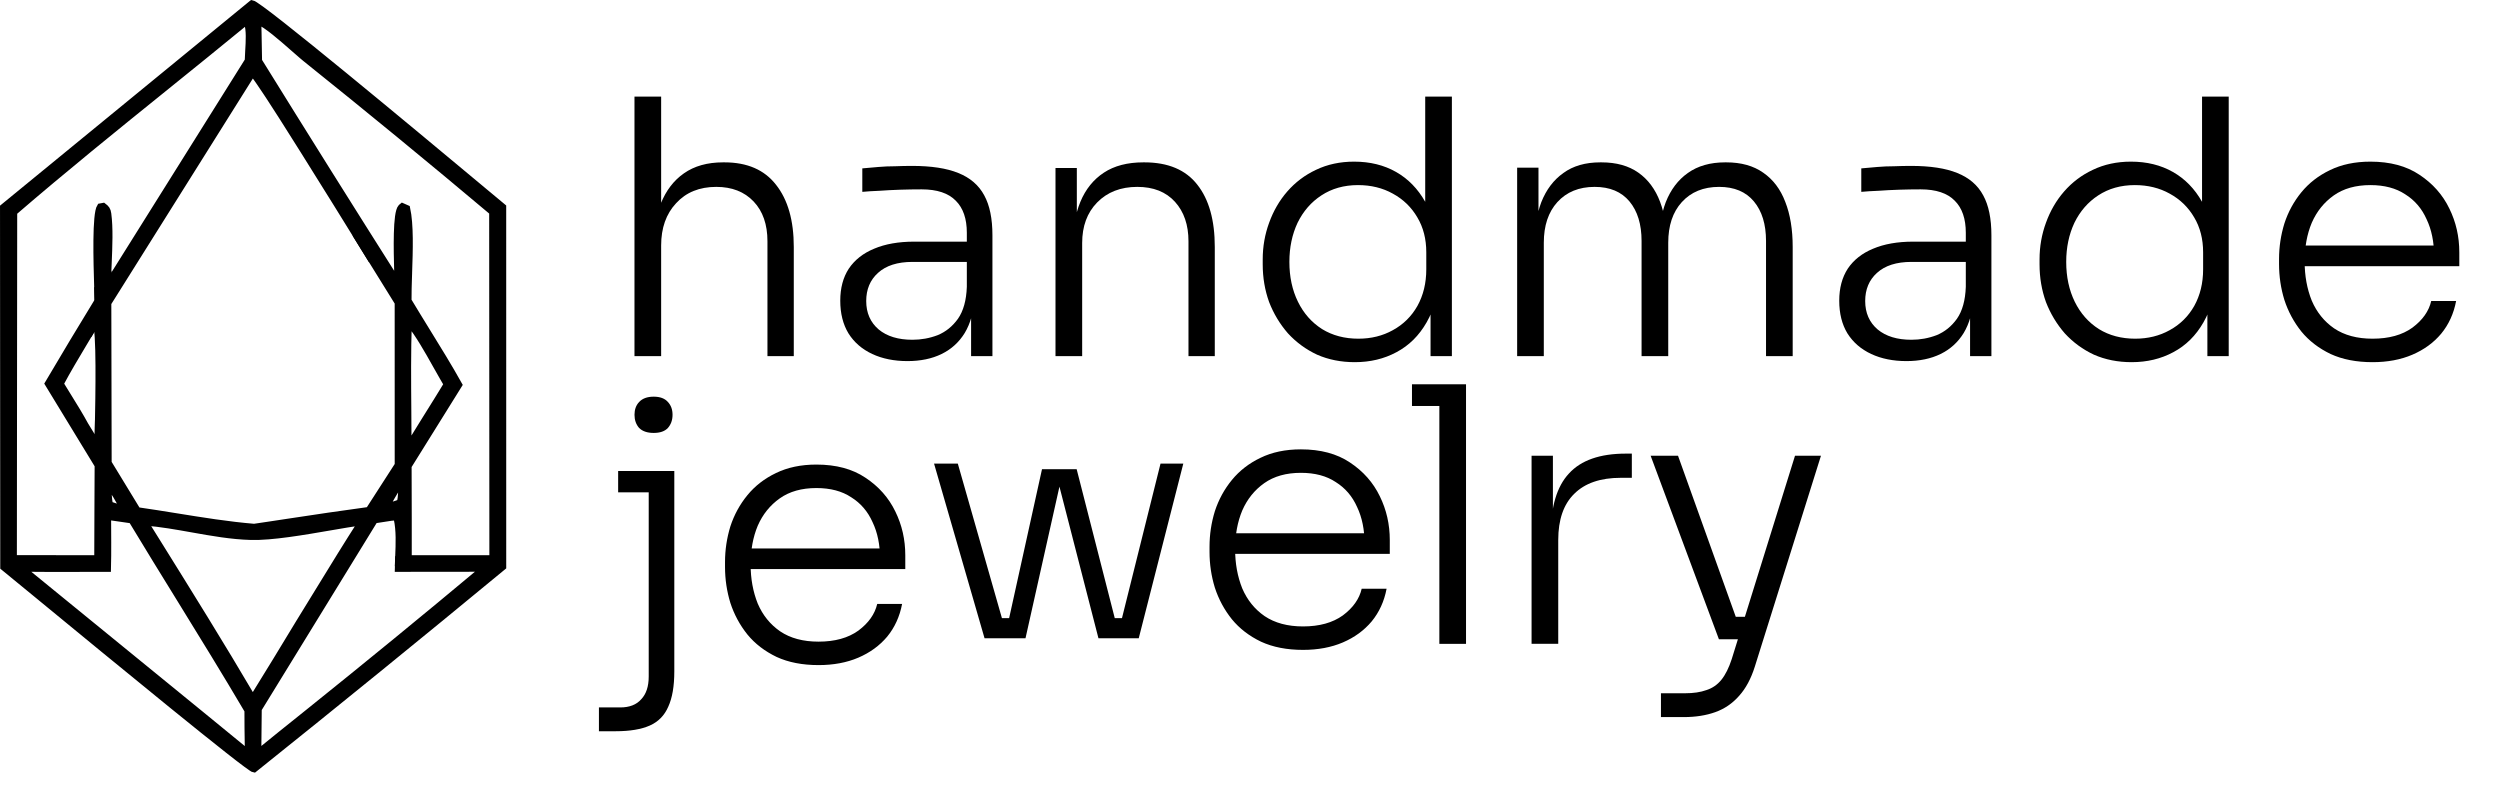
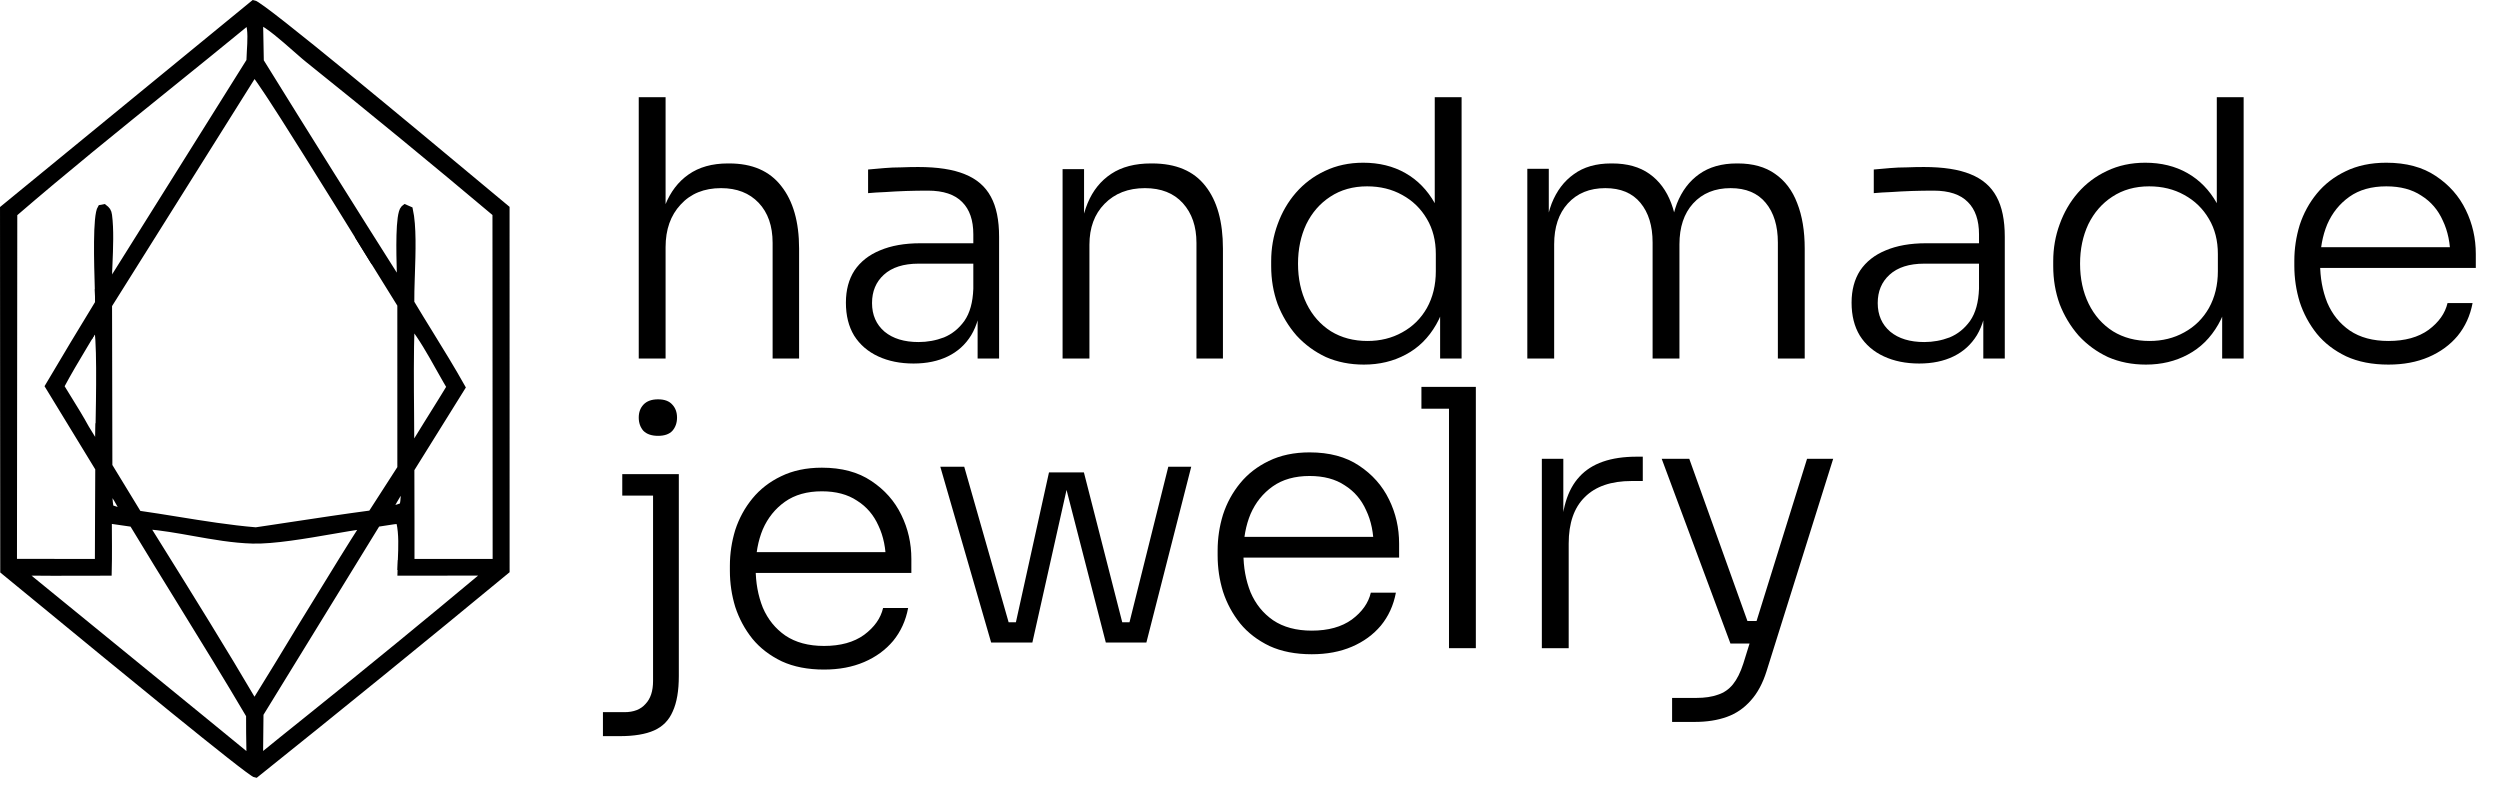
- <svg xmlns="http://www.w3.org/2000/svg" width="105" height="33" viewBox="0 0 105 33" fill="none">
-   <path fill-rule="evenodd" clip-rule="evenodd" d="M20.128 7.861L20.146 7.876L20.329 8.029L20.476 8.151L21.127 8.693L21.128 23.809C17.663 26.67 14.177 29.505 10.669 32.313C10.447 32.291 4.67 27.54 1.735 25.126L1.653 25.058C0.901 24.44 0.348 23.985 0.144 23.82L0.134 8.701L10.582 0.14C10.922 0.188 17.445 5.624 20.128 7.861ZM15.617 10.95L15.605 10.931L15.603 10.928L15.586 10.901C13.87 8.123 10.862 3.257 10.604 3.072L4.542 12.731L4.556 19.437L5.775 21.437C6.308 21.513 6.847 21.6 7.387 21.687C8.482 21.864 9.585 22.043 10.673 22.133L11.331 22.035L12.124 21.915C13.244 21.746 14.365 21.576 15.488 21.426L16.711 19.527L16.71 12.712C16.564 12.484 16.157 11.824 15.617 10.95ZM17.163 13.524C17.59 14.057 17.956 14.711 18.311 15.344C18.414 15.527 18.515 15.708 18.617 15.883C18.667 15.971 18.718 16.057 18.768 16.141L18.565 16.474L18.354 16.817C18.169 17.116 17.984 17.413 17.797 17.71L17.151 18.757C17.151 18.254 17.147 17.749 17.142 17.245C17.132 16.003 17.122 14.76 17.163 13.524ZM12.326 2.028C11.825 1.588 11.21 1.048 10.841 0.891L10.852 1.387C10.861 1.776 10.87 2.166 10.873 2.556C12.799 5.664 14.741 8.762 16.698 11.849C16.698 11.754 16.694 11.606 16.689 11.424V11.414V11.405V11.4V11.393C16.666 10.523 16.623 8.941 16.845 8.708C16.851 8.702 16.857 8.696 16.864 8.69L16.881 8.677L16.898 8.663L17.093 8.749C17.244 9.436 17.208 10.509 17.175 11.464L17.175 11.478L17.173 11.537C17.16 11.935 17.148 12.31 17.151 12.625C17.409 13.056 17.673 13.484 17.937 13.913C18.396 14.657 18.856 15.401 19.281 16.162L17.154 19.577L17.16 21.765V23.451L20.687 23.453L20.679 8.907C18.094 6.732 15.483 4.588 12.847 2.476L12.766 2.409L12.691 2.346C12.582 2.253 12.458 2.144 12.326 2.028ZM10.333 0.918L10.383 0.961C10.485 1.264 10.457 1.731 10.432 2.136C10.423 2.284 10.415 2.424 10.413 2.545L4.529 11.935C4.531 11.79 4.535 11.636 4.541 11.478L4.546 11.332L4.558 11.048C4.588 10.338 4.62 9.576 4.541 8.979C4.519 8.812 4.469 8.751 4.34 8.654L4.204 8.679C3.998 8.999 4.057 10.979 4.089 12.058L4.098 12.392C4.101 12.49 4.103 12.571 4.104 12.632C3.397 13.786 2.701 14.946 2.014 16.111L4.108 19.546L4.099 21.509L4.092 23.453L0.575 23.448L0.589 8.915C2.684 7.108 4.844 5.364 7.003 3.622C8.116 2.723 9.23 1.825 10.333 0.918ZM8.075 22.229C7.414 22.111 6.753 21.993 6.095 21.94L6.604 22.756C7.96 24.933 9.319 27.115 10.616 29.324C11.273 28.264 11.924 27.199 12.568 26.131C12.859 25.662 13.148 25.19 13.436 24.719C14.008 23.785 14.581 22.851 15.172 21.931C14.804 21.983 14.365 22.059 13.899 22.139C12.742 22.339 11.41 22.569 10.54 22.545C9.723 22.523 8.899 22.376 8.075 22.229ZM4.533 21.704L5.529 21.848C6.196 22.955 6.876 24.056 7.555 25.157L7.558 25.162L7.576 25.191C8.528 26.735 9.48 28.279 10.4 29.841C10.4 30.085 10.4 30.328 10.403 30.572C10.405 30.921 10.411 31.27 10.418 31.619L8.433 29.994L0.938 23.88C1.779 23.892 2.62 23.889 3.462 23.886C3.817 23.885 4.173 23.884 4.528 23.884C4.547 23.158 4.534 22.43 4.533 21.704ZM16.463 21.737L16.426 21.74L15.736 21.846L10.86 29.783L10.841 31.613C11.155 31.357 11.47 31.102 11.785 30.847C12.18 30.529 12.576 30.211 12.972 29.895C15.44 27.914 17.888 25.91 20.315 23.88L16.715 23.884C16.717 23.724 16.724 23.556 16.731 23.385L16.732 23.37C16.754 22.839 16.777 22.278 16.671 21.794C16.576 21.723 16.564 21.724 16.491 21.733L16.463 21.737ZM4.107 18.54L4.105 18.703L3.584 17.852C3.363 17.445 3.115 17.046 2.869 16.649C2.759 16.472 2.65 16.295 2.542 16.118C2.847 15.547 3.181 14.989 3.515 14.431L3.77 14.004C3.854 13.862 3.938 13.72 4.02 13.578C4.195 13.844 4.143 16.584 4.116 17.985C4.112 18.21 4.108 18.4 4.107 18.54ZM16.237 21.255L16.327 21.094C16.486 20.809 16.646 20.522 16.853 20.268C16.871 20.531 16.852 20.888 16.805 21.103C16.546 21.198 16.441 21.231 16.237 21.255ZM4.559 20.358C4.804 20.66 4.983 21.008 5.174 21.345C5.104 21.337 5.072 21.334 5.04 21.328C4.98 21.317 4.923 21.293 4.606 21.192C4.559 20.888 4.54 20.62 4.559 20.358Z" fill="black" />
-   <path d="M10.604 3.072C10.798 3.211 12.549 6 14.135 8.556C14.665 9.409 15.176 10.237 15.605 10.931L15.617 10.95C16.157 11.824 16.564 12.484 16.71 12.712L16.711 19.527L15.488 21.426C14.365 21.576 13.244 21.746 12.124 21.915L11.331 22.035L10.673 22.133C9.585 22.043 8.482 21.864 7.387 21.687C6.847 21.6 6.308 21.513 5.775 21.437L4.556 19.437L4.542 12.731L10.604 3.072C10.862 3.257 13.87 8.123 15.586 10.901L15.603 10.928L15.605 10.931M16.689 11.424C16.694 11.603 16.698 11.75 16.698 11.845C16.698 11.846 16.698 11.848 16.698 11.849C14.741 8.762 12.799 5.664 10.873 2.556C10.87 2.166 10.861 1.776 10.852 1.387L10.841 0.891C11.21 1.048 11.825 1.588 12.326 2.028C12.458 2.144 12.582 2.253 12.691 2.346L12.766 2.409L12.847 2.476C15.483 4.588 18.094 6.732 20.679 8.907L20.687 23.453L17.16 23.451V21.765L17.154 19.577L19.281 16.162C18.856 15.401 18.396 14.657 17.937 13.913C17.673 13.484 17.409 13.056 17.151 12.625C17.148 12.34 17.158 12.006 17.169 11.651C17.172 11.589 17.173 11.527 17.175 11.464C17.208 10.509 17.244 9.436 17.093 8.749L16.898 8.663L16.881 8.677L16.864 8.69C16.857 8.696 16.851 8.702 16.845 8.708C16.623 8.941 16.666 10.523 16.689 11.393V11.4V11.405V11.414V11.424C16.694 11.606 16.698 11.754 16.698 11.849M17.175 11.464L17.175 11.478L17.173 11.537C17.16 11.935 17.148 12.31 17.151 12.625M4.606 21.192C4.61 21.194 4.614 21.195 4.618 21.196C4.925 21.294 4.981 21.317 5.04 21.328C5.072 21.334 5.104 21.337 5.174 21.345C4.983 21.008 4.804 20.66 4.559 20.358C4.54 20.62 4.559 20.888 4.606 21.192ZM5.04 21.328C4.98 21.317 4.923 21.293 4.606 21.192M20.128 7.861L20.146 7.876L20.329 8.029L20.476 8.151L21.127 8.693L21.128 23.809C17.663 26.67 14.177 29.505 10.669 32.313C10.447 32.291 4.67 27.54 1.735 25.126L1.653 25.058C0.901 24.44 0.348 23.985 0.144 23.82L0.134 8.701L10.582 0.14C10.922 0.188 17.445 5.624 20.128 7.861ZM17.163 13.524C17.59 14.057 17.956 14.711 18.311 15.344C18.414 15.527 18.515 15.708 18.617 15.883C18.667 15.971 18.718 16.057 18.768 16.141L18.565 16.474L18.354 16.817C18.169 17.116 17.984 17.413 17.797 17.71L17.151 18.757C17.151 18.254 17.147 17.749 17.142 17.245C17.132 16.003 17.122 14.76 17.163 13.524ZM10.333 0.918L10.383 0.961C10.485 1.264 10.457 1.731 10.432 2.136C10.423 2.284 10.415 2.424 10.413 2.545L4.529 11.935C4.531 11.79 4.535 11.636 4.541 11.478L4.546 11.332L4.558 11.048C4.588 10.338 4.62 9.576 4.541 8.979C4.519 8.812 4.469 8.751 4.34 8.654L4.204 8.679C3.998 8.999 4.057 10.979 4.089 12.058L4.098 12.392C4.101 12.49 4.103 12.571 4.104 12.632C3.397 13.786 2.701 14.946 2.014 16.111L4.108 19.546L4.099 21.509L4.092 23.453L0.575 23.448L0.589 8.915C2.684 7.108 4.844 5.364 7.003 3.622C8.116 2.723 9.23 1.825 10.333 0.918ZM8.075 22.229C7.414 22.111 6.753 21.993 6.095 21.94L6.604 22.756C7.96 24.933 9.319 27.115 10.616 29.324C11.273 28.264 11.924 27.199 12.568 26.131C12.859 25.662 13.148 25.19 13.436 24.719C14.008 23.785 14.581 22.851 15.172 21.931C14.804 21.983 14.365 22.059 13.899 22.139C12.742 22.339 11.41 22.569 10.54 22.545C9.723 22.523 8.899 22.376 8.075 22.229ZM4.533 21.704L5.529 21.848C6.196 22.955 6.876 24.056 7.555 25.157L7.558 25.162L7.576 25.191C8.528 26.735 9.48 28.279 10.4 29.841C10.4 30.085 10.4 30.328 10.403 30.572C10.405 30.921 10.411 31.27 10.418 31.619L8.433 29.994L0.938 23.88C1.779 23.892 2.62 23.889 3.462 23.886C3.817 23.885 4.173 23.884 4.528 23.884C4.547 23.158 4.534 22.43 4.533 21.704ZM16.463 21.737L16.426 21.74L15.736 21.846L10.86 29.783L10.841 31.613C11.155 31.357 11.47 31.102 11.785 30.847C12.18 30.529 12.576 30.211 12.972 29.895C15.44 27.914 17.888 25.91 20.315 23.88L16.715 23.884C16.717 23.724 16.724 23.556 16.731 23.385L16.732 23.37C16.754 22.839 16.777 22.278 16.671 21.794C16.576 21.723 16.564 21.724 16.491 21.733L16.463 21.737ZM4.107 18.54L4.105 18.703L3.584 17.852C3.363 17.445 3.115 17.046 2.869 16.649C2.759 16.472 2.65 16.295 2.542 16.118C2.847 15.547 3.181 14.989 3.515 14.431L3.77 14.004C3.854 13.862 3.938 13.72 4.02 13.578C4.195 13.844 4.143 16.584 4.116 17.985C4.112 18.21 4.108 18.4 4.107 18.54ZM16.237 21.255L16.327 21.094C16.486 20.809 16.646 20.522 16.853 20.268C16.871 20.531 16.852 20.888 16.805 21.103C16.546 21.198 16.441 21.231 16.237 21.255Z" stroke="black" stroke-width="0.267" />
-   <path fill-rule="evenodd" clip-rule="evenodd" d="M15.616 10.95C15.402 10.604 15.167 10.224 14.92 9.824C15.163 10.216 15.393 10.59 15.604 10.931L15.616 10.95Z" fill="black" stroke="black" stroke-width="0.267" />
-   <path fill-rule="evenodd" clip-rule="evenodd" d="M16.698 11.849C16.698 11.751 16.694 11.595 16.689 11.405V11.414C16.694 11.601 16.698 11.753 16.698 11.849Z" fill="black" />
-   <path d="M16.689 11.414V11.405C16.694 11.595 16.698 11.751 16.698 11.849C16.698 11.753 16.694 11.601 16.689 11.414ZM16.689 11.414V11.424C16.694 11.603 16.698 11.75 16.698 11.845" stroke="black" stroke-width="0.267" />
-   <path fill-rule="evenodd" clip-rule="evenodd" d="M4.545 11.373C4.537 11.569 4.531 11.758 4.529 11.935C4.531 11.79 4.535 11.636 4.541 11.477C4.542 11.443 4.543 11.408 4.545 11.373ZM4.103 12.632C4.102 12.511 4.096 12.309 4.089 12.058L4.098 12.392C4.101 12.489 4.103 12.571 4.103 12.632Z" fill="black" stroke="black" stroke-width="0.267" />
-   <path fill-rule="evenodd" clip-rule="evenodd" d="M16.717 23.782C16.72 23.648 16.726 23.51 16.732 23.37L16.731 23.385C16.725 23.52 16.72 23.652 16.717 23.782Z" fill="black" />
-   <path d="M16.731 23.385L16.732 23.37C16.726 23.51 16.72 23.648 16.717 23.782C16.72 23.652 16.725 23.52 16.731 23.385ZM16.731 23.385C16.727 23.472 16.723 23.558 16.721 23.643C16.719 23.686 16.718 23.73 16.717 23.772" stroke="black" stroke-width="0.267" />
-   <path fill-rule="evenodd" clip-rule="evenodd" d="M4.02 13.578C3.921 13.749 3.82 13.92 3.718 14.091L3.77 14.004C3.854 13.862 3.938 13.72 4.02 13.578ZM4.105 18.703C4.105 18.532 4.113 18.146 4.122 17.659C4.12 17.774 4.118 17.883 4.116 17.985C4.11 18.316 4.105 18.572 4.105 18.703Z" fill="black" stroke="black" stroke-width="0.267" />
-   <path d="M69.76 30.118V29.117H70.776C71.124 29.117 71.423 29.073 71.672 28.983C71.921 28.903 72.13 28.759 72.299 28.55C72.468 28.341 72.612 28.052 72.732 27.684L75.39 19.142H76.48L73.703 27.997C73.543 28.505 73.324 28.913 73.046 29.222C72.767 29.541 72.433 29.77 72.045 29.909C71.657 30.048 71.214 30.118 70.716 30.118H69.76ZM72.329 26.848V25.907H73.747V26.848H72.329ZM72.194 26.848L69.327 19.142H70.477L73.24 26.848H72.194Z" fill="black" />
-   <path d="M64.326 27.041V19.142H65.222V22.442H65.133C65.133 21.287 65.386 20.436 65.894 19.889C66.402 19.331 67.198 19.052 68.284 19.052H68.537V20.068H68.074C67.218 20.068 66.566 20.292 66.118 20.74C65.67 21.178 65.446 21.825 65.446 22.681V27.041H64.326Z" fill="black" />
-   <path d="M60.453 27.042V16.14H61.573V27.042H60.453ZM59.303 17.051V16.14H61.573V17.051H59.303Z" fill="black" />
-   <path d="M54.727 27.295C54.05 27.295 53.463 27.181 52.965 26.952C52.467 26.713 52.059 26.399 51.741 26.011C51.422 25.613 51.183 25.17 51.024 24.682C50.874 24.194 50.8 23.692 50.8 23.174V22.965C50.8 22.457 50.874 21.959 51.024 21.471C51.183 20.984 51.422 20.546 51.741 20.157C52.059 19.769 52.457 19.46 52.935 19.231C53.423 18.992 53.991 18.873 54.638 18.873C55.464 18.873 56.151 19.057 56.699 19.425C57.256 19.794 57.674 20.267 57.953 20.844C58.232 21.412 58.371 22.024 58.371 22.681V23.263H51.307V22.397H57.594L57.311 22.83C57.311 22.243 57.206 21.73 56.997 21.292C56.798 20.844 56.499 20.496 56.101 20.247C55.713 19.988 55.225 19.859 54.638 19.859C54.02 19.859 53.508 20.003 53.099 20.292C52.691 20.58 52.383 20.964 52.174 21.442C51.975 21.919 51.875 22.462 51.875 23.069C51.875 23.667 51.975 24.214 52.174 24.712C52.383 25.2 52.696 25.588 53.114 25.877C53.543 26.165 54.08 26.31 54.727 26.31C55.414 26.31 55.972 26.155 56.4 25.847C56.828 25.528 57.092 25.155 57.191 24.727H58.237C58.137 25.255 57.928 25.712 57.609 26.101C57.291 26.479 56.888 26.773 56.4 26.982C55.912 27.191 55.355 27.295 54.727 27.295Z" fill="black" />
-   <path d="M34.379 27.934C33.702 27.934 33.114 27.82 32.617 27.591C32.119 27.352 31.71 27.038 31.392 26.65C31.073 26.252 30.834 25.809 30.675 25.321C30.526 24.833 30.451 24.331 30.451 23.813V23.604C30.451 23.096 30.526 22.598 30.675 22.11C30.834 21.623 31.073 21.185 31.392 20.796C31.71 20.408 32.109 20.099 32.587 19.87C33.075 19.631 33.642 19.512 34.289 19.512C35.115 19.512 35.802 19.696 36.35 20.065C36.907 20.433 37.325 20.906 37.604 21.483C37.883 22.051 38.022 22.663 38.022 23.32V23.902H30.959V23.036H37.246L36.962 23.469C36.962 22.882 36.858 22.369 36.648 21.931C36.449 21.483 36.151 21.135 35.752 20.886C35.364 20.627 34.876 20.498 34.289 20.498C33.672 20.498 33.159 20.642 32.751 20.931C32.343 21.219 32.034 21.603 31.825 22.081C31.626 22.558 31.526 23.101 31.526 23.708C31.526 24.306 31.626 24.853 31.825 25.351C32.034 25.839 32.348 26.227 32.766 26.516C33.194 26.805 33.731 26.949 34.379 26.949C35.066 26.949 35.623 26.794 36.051 26.486C36.479 26.167 36.743 25.794 36.843 25.366H37.888C37.788 25.893 37.579 26.352 37.261 26.74C36.942 27.118 36.539 27.412 36.051 27.621C35.563 27.83 35.006 27.934 34.379 27.934Z" fill="black" />
-   <path d="M25.155 30.712V29.712H26.051C26.439 29.712 26.733 29.597 26.932 29.368C27.141 29.149 27.246 28.831 27.246 28.412V19.781H28.321V28.203C28.321 28.82 28.236 29.313 28.067 29.682C27.908 30.05 27.649 30.314 27.291 30.473C26.932 30.632 26.454 30.712 25.857 30.712H25.155ZM25.962 20.677V19.781H28.321V20.677H25.962ZM27.455 18.183C27.186 18.183 26.982 18.113 26.843 17.974C26.713 17.825 26.649 17.64 26.649 17.421C26.649 17.202 26.713 17.023 26.843 16.884C26.982 16.735 27.186 16.66 27.455 16.66C27.724 16.66 27.923 16.735 28.052 16.884C28.182 17.023 28.247 17.202 28.247 17.421C28.247 17.64 28.182 17.825 28.052 17.974C27.923 18.113 27.724 18.183 27.455 18.183Z" fill="black" />
-   <path d="M99.647 15.211C98.97 15.211 98.383 15.097 97.885 14.868C97.387 14.629 96.979 14.315 96.66 13.927C96.342 13.528 96.103 13.085 95.944 12.598C95.794 12.11 95.72 11.607 95.72 11.089V10.88C95.72 10.373 95.794 9.875 95.944 9.387C96.103 8.899 96.342 8.461 96.66 8.073C96.979 7.685 97.377 7.376 97.855 7.147C98.343 6.908 98.91 6.789 99.558 6.789C100.384 6.789 101.071 6.973 101.618 7.341C102.176 7.71 102.594 8.182 102.873 8.76C103.152 9.327 103.291 9.94 103.291 10.597V11.179H96.228V10.313H102.514L102.231 10.746C102.231 10.159 102.126 9.646 101.917 9.208C101.718 8.76 101.419 8.411 101.021 8.162C100.633 7.904 100.145 7.774 99.558 7.774C98.94 7.774 98.428 7.919 98.019 8.207C97.611 8.496 97.303 8.879 97.094 9.357C96.894 9.835 96.795 10.378 96.795 10.985C96.795 11.582 96.894 12.13 97.094 12.628C97.303 13.115 97.616 13.504 98.034 13.792C98.463 14.081 99 14.225 99.647 14.225C100.334 14.225 100.892 14.071 101.32 13.762C101.748 13.444 102.012 13.071 102.111 12.643H103.157C103.057 13.17 102.848 13.628 102.529 14.016C102.211 14.395 101.808 14.688 101.32 14.897C100.832 15.107 100.274 15.211 99.647 15.211Z" fill="black" />
-   <path d="M89.529 15.211C88.951 15.211 88.424 15.107 87.946 14.897C87.478 14.678 87.07 14.38 86.721 14.001C86.383 13.613 86.119 13.175 85.93 12.687C85.751 12.19 85.661 11.662 85.661 11.104V10.895C85.661 10.358 85.751 9.845 85.93 9.357C86.109 8.859 86.363 8.421 86.692 8.043C87.03 7.655 87.433 7.351 87.901 7.132C88.379 6.903 88.912 6.789 89.499 6.789C90.166 6.789 90.753 6.933 91.261 7.222C91.769 7.51 92.177 7.929 92.486 8.476C92.794 9.014 92.959 9.676 92.978 10.462L92.486 9.536V4.056H93.606V14.957H92.71V11.448H93.068C93.048 12.274 92.874 12.971 92.545 13.539C92.227 14.096 91.804 14.514 91.276 14.793C90.758 15.072 90.176 15.211 89.529 15.211ZM89.678 14.225C90.216 14.225 90.699 14.106 91.127 13.867C91.565 13.628 91.908 13.29 92.157 12.852C92.406 12.404 92.531 11.891 92.531 11.313V10.597C92.531 10.039 92.406 9.551 92.157 9.133C91.908 8.705 91.565 8.372 91.127 8.133C90.699 7.894 90.211 7.774 89.663 7.774C89.076 7.774 88.563 7.919 88.125 8.207C87.697 8.486 87.364 8.869 87.125 9.357C86.896 9.845 86.781 10.393 86.781 11C86.781 11.627 86.901 12.185 87.139 12.672C87.379 13.16 87.717 13.543 88.155 13.822C88.593 14.091 89.101 14.225 89.678 14.225Z" fill="black" />
-   <path d="M82.743 14.957V12.583H82.564V9.775C82.564 9.188 82.41 8.74 82.101 8.431C81.793 8.113 81.315 7.953 80.668 7.953C80.369 7.953 80.066 7.958 79.757 7.968C79.458 7.978 79.169 7.993 78.891 8.013C78.622 8.023 78.383 8.038 78.174 8.058V7.072C78.393 7.052 78.617 7.033 78.846 7.013C79.075 6.993 79.309 6.983 79.548 6.983C79.797 6.973 80.036 6.968 80.265 6.968C81.071 6.968 81.718 7.067 82.206 7.266C82.704 7.466 83.067 7.779 83.296 8.207C83.525 8.625 83.639 9.183 83.639 9.88V14.957H82.743ZM80.07 15.166C79.513 15.166 79.02 15.067 78.592 14.868C78.164 14.668 77.83 14.38 77.591 14.001C77.362 13.623 77.248 13.165 77.248 12.628C77.248 12.1 77.368 11.652 77.606 11.284C77.855 10.915 78.209 10.636 78.667 10.447C79.135 10.248 79.697 10.149 80.354 10.149H82.669V11H80.279C79.652 11 79.169 11.154 78.831 11.463C78.502 11.761 78.338 12.155 78.338 12.643C78.338 13.14 78.512 13.539 78.861 13.837C79.209 14.126 79.682 14.27 80.279 14.27C80.648 14.27 81.001 14.206 81.34 14.076C81.678 13.937 81.962 13.708 82.191 13.389C82.42 13.061 82.544 12.613 82.564 12.045L82.893 12.508C82.853 13.095 82.714 13.588 82.475 13.986C82.236 14.375 81.912 14.668 81.504 14.868C81.096 15.067 80.618 15.166 80.07 15.166Z" fill="black" />
-   <path d="M63.72 14.957V7.043H64.616V10.373H64.436C64.436 9.646 64.536 9.019 64.735 8.491C64.944 7.963 65.253 7.555 65.661 7.267C66.069 6.968 66.587 6.819 67.214 6.819H67.259C67.886 6.819 68.404 6.963 68.812 7.252C69.22 7.54 69.524 7.949 69.723 8.476C69.922 9.004 70.022 9.636 70.022 10.373H69.663C69.663 9.646 69.763 9.019 69.962 8.491C70.171 7.963 70.48 7.555 70.888 7.267C71.306 6.968 71.829 6.819 72.456 6.819H72.501C73.128 6.819 73.645 6.963 74.054 7.252C74.472 7.54 74.78 7.949 74.98 8.476C75.189 9.004 75.293 9.636 75.293 10.373V14.957H74.173V10.119C74.173 9.422 74.004 8.869 73.665 8.461C73.327 8.053 72.839 7.849 72.202 7.849C71.545 7.849 71.022 8.063 70.634 8.491C70.255 8.909 70.066 9.477 70.066 10.194V14.957H68.946V10.119C68.946 9.422 68.777 8.869 68.439 8.461C68.1 8.053 67.612 7.849 66.975 7.849C66.318 7.849 65.796 8.063 65.407 8.491C65.029 8.909 64.84 9.477 64.84 10.194V14.957H63.72Z" fill="black" />
-   <path d="M56.902 15.211C56.325 15.211 55.797 15.107 55.319 14.897C54.851 14.678 54.443 14.38 54.094 14.001C53.756 13.613 53.492 13.175 53.303 12.687C53.124 12.19 53.034 11.662 53.034 11.104V10.895C53.034 10.358 53.124 9.845 53.303 9.357C53.482 8.859 53.736 8.421 54.065 8.043C54.403 7.655 54.806 7.351 55.274 7.132C55.752 6.903 56.285 6.789 56.872 6.789C57.539 6.789 58.126 6.933 58.634 7.222C59.142 7.51 59.55 7.929 59.859 8.476C60.167 9.014 60.332 9.676 60.352 10.462L59.859 9.536V4.056H60.979V14.957H60.083V11.448H60.441C60.421 12.274 60.247 12.971 59.918 13.539C59.6 14.096 59.177 14.514 58.649 14.793C58.131 15.072 57.549 15.211 56.902 15.211ZM57.051 14.225C57.589 14.225 58.072 14.106 58.5 13.867C58.938 13.628 59.281 13.29 59.53 12.852C59.779 12.404 59.904 11.891 59.904 11.313V10.597C59.904 10.039 59.779 9.551 59.53 9.133C59.281 8.705 58.938 8.372 58.5 8.133C58.072 7.894 57.584 7.774 57.036 7.774C56.449 7.774 55.936 7.919 55.498 8.207C55.07 8.486 54.737 8.869 54.498 9.357C54.269 9.845 54.154 10.393 54.154 11C54.154 11.627 54.274 12.185 54.513 12.672C54.752 13.16 55.09 13.543 55.528 13.822C55.966 14.091 56.474 14.225 57.051 14.225Z" fill="black" />
-   <path d="M44.331 14.957V7.057H45.227V10.373H45.048C45.048 9.636 45.157 9.004 45.376 8.476C45.595 7.949 45.924 7.54 46.362 7.252C46.8 6.963 47.353 6.819 48.02 6.819H48.064C49.06 6.819 49.802 7.132 50.289 7.759C50.777 8.377 51.021 9.248 51.021 10.373V14.957H49.916V10.134C49.916 9.447 49.727 8.894 49.349 8.476C48.97 8.058 48.443 7.849 47.766 7.849C47.069 7.849 46.506 8.068 46.078 8.506C45.66 8.934 45.451 9.502 45.451 10.208V14.957H44.331Z" fill="black" />
-   <path d="M40.786 14.957V12.583H40.607V9.775C40.607 9.188 40.453 8.74 40.144 8.431C39.836 8.113 39.358 7.953 38.711 7.953C38.412 7.953 38.108 7.958 37.8 7.968C37.501 7.978 37.212 7.993 36.934 8.013C36.665 8.023 36.426 8.038 36.217 8.058V7.072C36.436 7.052 36.66 7.033 36.889 7.013C37.118 6.993 37.352 6.983 37.591 6.983C37.84 6.973 38.079 6.968 38.307 6.968C39.114 6.968 39.761 7.067 40.249 7.266C40.747 7.466 41.11 7.779 41.339 8.207C41.568 8.625 41.682 9.183 41.682 9.88V14.957H40.786ZM38.113 15.166C37.556 15.166 37.063 15.067 36.635 14.868C36.207 14.668 35.873 14.38 35.635 14.001C35.406 13.623 35.291 13.165 35.291 12.628C35.291 12.1 35.41 11.652 35.649 11.284C35.898 10.915 36.252 10.636 36.71 10.447C37.178 10.248 37.74 10.149 38.397 10.149H40.712V11H38.322C37.695 11 37.212 11.154 36.874 11.463C36.545 11.761 36.381 12.155 36.381 12.643C36.381 13.14 36.555 13.539 36.904 13.837C37.252 14.126 37.725 14.27 38.322 14.27C38.691 14.27 39.044 14.206 39.383 14.076C39.721 13.937 40.005 13.708 40.234 13.389C40.463 13.061 40.587 12.613 40.607 12.045L40.936 12.508C40.896 13.095 40.757 13.588 40.518 13.986C40.279 14.375 39.955 14.668 39.547 14.868C39.139 15.067 38.661 15.166 38.113 15.166Z" fill="black" />
-   <path d="M26.648 14.957V4.056H27.768V10.223L27.44 10.477C27.44 9.74 27.544 9.098 27.753 8.551C27.973 8.003 28.296 7.58 28.724 7.281C29.162 6.973 29.71 6.819 30.367 6.819H30.427C31.382 6.819 32.104 7.132 32.592 7.759C33.09 8.387 33.339 9.258 33.339 10.373V14.957H32.233V10.134C32.233 9.427 32.039 8.869 31.651 8.461C31.263 8.053 30.74 7.849 30.083 7.849C29.376 7.849 28.814 8.078 28.396 8.536C27.977 8.984 27.768 9.576 27.768 10.313V14.957H26.648Z" fill="black" />
-   <path d="M42.197 26.807L43.764 19.707H45.22L47.036 26.807H46.135L44.319 19.749H44.651L43.071 26.807H42.197ZM41.601 26.807V25.961H42.863V26.807H41.601ZM41.351 26.807L39.23 19.471H40.228L42.322 26.807H41.351ZM46.371 26.807V25.961H47.605V26.807H46.371ZM46.912 26.807L48.742 19.471H49.699L47.827 26.807H46.912Z" fill="black" />
+ <svg xmlns="http://www.w3.org/2000/svg" width="149" height="47" viewBox="0 0 149 47" fill="none">
+   <path fill-rule="evenodd" clip-rule="evenodd" d="M28.754 11.231L28.78 11.252L29.041 11.47L29.251 11.645L30.18 12.418L30.182 34.014C25.233 38.1 20.252 42.15 15.241 46.161C14.923 46.13 6.671 39.342 2.478 35.894L2.361 35.798C1.287 34.914 0.497 34.265 0.205 34.029L0.191 12.43L15.116 0.2C15.603 0.269 24.92 8.035 28.754 11.231ZM22.309 15.643L22.292 15.616L22.289 15.611L22.266 15.573C19.813 11.604 15.516 4.652 15.149 4.389L6.488 18.188L6.507 27.767L8.249 30.625C9.011 30.733 9.78 30.857 10.552 30.982C12.117 31.235 13.693 31.489 15.247 31.619L16.186 31.479L17.319 31.308C18.92 31.066 20.521 30.823 22.125 30.609L23.872 27.896L23.871 18.161C23.663 17.834 23.08 16.891 22.309 15.643ZM24.518 19.319C25.128 20.081 25.651 21.015 26.158 21.921C26.305 22.181 26.45 22.439 26.595 22.691C26.667 22.815 26.739 22.938 26.811 23.059L26.521 23.534L26.219 24.024C25.955 24.451 25.691 24.876 25.424 25.3L24.502 26.796C24.501 26.077 24.495 25.356 24.489 24.635C24.474 22.862 24.46 21.086 24.518 19.319ZM17.608 2.898C16.892 2.268 16.013 1.497 15.486 1.272L15.502 1.981C15.515 2.538 15.528 3.095 15.533 3.651C18.284 8.091 21.058 12.517 23.854 16.928C23.854 16.792 23.848 16.58 23.841 16.32V16.306V16.293V16.285V16.276C23.807 15.034 23.747 12.773 24.064 12.44C24.072 12.431 24.081 12.423 24.091 12.415L24.115 12.395L24.139 12.376L24.418 12.498C24.634 13.48 24.582 15.012 24.536 16.378L24.535 16.398L24.532 16.481C24.514 17.05 24.496 17.586 24.502 18.036C24.869 18.652 25.246 19.263 25.624 19.875C26.28 20.938 26.936 22.002 27.544 23.088L24.506 27.967L24.513 31.093V33.501L29.552 33.504L29.541 12.725C25.848 9.617 22.119 6.554 18.352 3.537L18.236 3.441L18.129 3.352C17.973 3.218 17.796 3.063 17.608 2.898ZM14.761 1.312L14.833 1.373C14.978 1.806 14.938 2.473 14.903 3.051C14.89 3.263 14.878 3.463 14.876 3.635L6.47 17.05C6.472 16.842 6.478 16.623 6.486 16.397L6.494 16.189L6.511 15.782C6.554 14.769 6.599 13.68 6.487 12.827C6.455 12.588 6.384 12.502 6.199 12.362L6.005 12.399C5.711 12.856 5.795 15.685 5.841 17.226L5.854 17.703C5.858 17.842 5.861 17.959 5.862 18.046C4.853 19.695 3.858 21.352 2.876 23.016L5.868 27.922L5.855 30.728L5.845 33.505L0.821 33.497L0.84 12.736C3.833 10.154 6.92 7.663 10.003 5.174C11.594 3.89 13.185 2.606 14.761 1.312ZM11.536 31.756C10.59 31.587 9.646 31.419 8.706 31.343L9.433 32.509C11.37 35.618 13.312 38.736 15.165 41.892C16.104 40.377 17.034 38.856 17.953 37.33C18.369 36.66 18.782 35.986 19.194 35.313C20.011 33.979 20.829 32.645 21.674 31.33C21.147 31.404 20.521 31.512 19.855 31.627C18.202 31.913 16.3 32.241 15.056 32.207C13.889 32.175 12.712 31.965 11.536 31.756ZM6.475 31.006L7.898 31.211C8.852 32.793 9.822 34.366 10.792 35.938L10.796 35.945L10.822 35.988C12.182 38.193 13.542 40.398 14.857 42.631C14.857 42.978 14.857 43.326 14.86 43.674C14.864 44.173 14.872 44.672 14.883 45.17L12.046 42.848L1.339 34.114C2.54 34.131 3.743 34.127 4.945 34.123C5.453 34.122 5.96 34.12 6.468 34.12C6.496 33.083 6.477 32.044 6.475 31.006ZM23.518 31.053L23.465 31.058L22.48 31.209L15.514 42.547L15.487 45.162C15.936 44.796 16.385 44.431 16.835 44.068C17.399 43.612 17.965 43.159 18.531 42.706C22.056 39.878 25.553 37.014 29.021 34.115L23.878 34.12C23.881 33.891 23.891 33.651 23.901 33.407L23.902 33.386C23.933 32.628 23.967 31.825 23.815 31.134C23.68 31.033 23.663 31.035 23.558 31.048L23.518 31.053ZM5.866 26.486L5.864 26.719L5.119 25.503C4.803 24.922 4.45 24.352 4.098 23.784C3.941 23.531 3.784 23.278 3.632 23.026C4.066 22.21 4.543 21.412 5.02 20.616L5.385 20.006C5.505 19.803 5.625 19.601 5.743 19.397C5.992 19.777 5.918 23.692 5.88 25.693C5.874 26.014 5.868 26.286 5.866 26.486ZM23.195 30.365L23.324 30.134C23.552 29.727 23.78 29.318 24.075 28.955C24.101 29.33 24.073 29.84 24.006 30.147C23.637 30.282 23.487 30.33 23.195 30.365ZM6.512 29.083C6.862 29.514 7.118 30.012 7.391 30.493C7.291 30.481 7.245 30.477 7.2 30.469C7.114 30.452 7.032 30.418 6.58 30.275C6.512 29.84 6.485 29.458 6.512 29.083Z" fill="black" />
+   <path d="M15.149 4.389C15.425 4.587 17.926 8.571 20.192 12.223C20.949 13.442 21.679 14.624 22.292 15.616L22.309 15.643C23.08 16.891 23.663 17.834 23.871 18.161L23.872 27.896L22.125 30.609C20.521 30.823 18.92 31.066 17.319 31.308L16.186 31.479L15.247 31.619C13.693 31.489 12.117 31.235 10.552 30.982C9.78 30.857 9.011 30.733 8.249 30.625L6.507 27.767L6.488 18.188L15.149 4.389C15.516 4.652 19.813 11.604 22.266 15.573L22.289 15.611L22.292 15.616M23.841 16.32C23.848 16.576 23.854 16.785 23.854 16.921C23.854 16.924 23.854 16.926 23.854 16.928C21.058 12.517 18.284 8.091 15.533 3.651C15.528 3.095 15.515 2.538 15.502 1.981L15.486 1.272C16.013 1.497 16.892 2.268 17.608 2.898C17.796 3.063 17.973 3.218 18.129 3.352L18.236 3.441L18.352 3.537C22.119 6.554 25.848 9.617 29.541 12.725L29.552 33.504L24.513 33.501V31.093L24.506 27.967L27.544 23.088C26.936 22.002 26.28 20.938 25.624 19.875C25.246 19.263 24.869 18.652 24.502 18.036C24.497 17.629 24.511 17.152 24.527 16.644C24.53 16.556 24.533 16.467 24.536 16.378C24.582 15.012 24.634 13.48 24.418 12.498L24.139 12.376L24.115 12.395L24.091 12.415C24.081 12.423 24.072 12.431 24.064 12.44C23.747 12.773 23.807 15.034 23.841 16.276V16.285V16.293V16.306V16.32C23.848 16.58 23.854 16.792 23.854 16.928M24.536 16.378L24.535 16.398L24.532 16.481C24.514 17.05 24.496 17.586 24.502 18.036M6.58 30.275C6.586 30.276 6.591 30.278 6.597 30.28C7.036 30.419 7.115 30.453 7.2 30.469C7.245 30.477 7.291 30.481 7.391 30.493C7.118 30.012 6.862 29.514 6.512 29.083C6.485 29.458 6.512 29.84 6.58 30.275ZM7.2 30.469C7.114 30.452 7.032 30.418 6.58 30.275M28.754 11.231L28.78 11.252L29.041 11.47L29.251 11.645L30.18 12.418L30.182 34.014C25.233 38.1 20.252 42.15 15.241 46.161C14.923 46.13 6.671 39.342 2.478 35.894L2.361 35.798C1.287 34.914 0.497 34.265 0.205 34.029L0.191 12.43L15.116 0.2C15.603 0.269 24.92 8.035 28.754 11.231ZM24.518 19.319C25.128 20.081 25.651 21.015 26.158 21.921C26.305 22.181 26.45 22.439 26.595 22.691C26.667 22.815 26.739 22.938 26.811 23.059L26.521 23.534L26.219 24.024C25.955 24.451 25.691 24.876 25.424 25.3L24.502 26.796C24.501 26.077 24.495 25.356 24.489 24.635C24.474 22.862 24.46 21.086 24.518 19.319ZM14.761 1.312L14.833 1.373C14.978 1.806 14.938 2.473 14.903 3.051C14.89 3.263 14.878 3.463 14.876 3.635L6.47 17.05C6.472 16.842 6.478 16.623 6.486 16.397L6.494 16.189L6.511 15.782C6.554 14.769 6.599 13.68 6.487 12.827C6.455 12.588 6.384 12.502 6.199 12.362L6.005 12.399C5.711 12.856 5.795 15.685 5.841 17.226L5.854 17.703C5.858 17.842 5.861 17.959 5.862 18.046C4.853 19.695 3.858 21.352 2.876 23.016L5.868 27.922L5.855 30.728L5.845 33.505L0.821 33.497L0.84 12.736C3.833 10.154 6.92 7.663 10.003 5.174C11.594 3.89 13.185 2.606 14.761 1.312ZM11.536 31.756C10.59 31.587 9.646 31.419 8.706 31.343L9.433 32.509C11.37 35.618 13.312 38.736 15.165 41.892C16.104 40.377 17.034 38.856 17.953 37.33C18.369 36.66 18.782 35.986 19.194 35.313C20.011 33.979 20.829 32.645 21.674 31.33C21.147 31.404 20.521 31.512 19.855 31.627C18.202 31.913 16.3 32.241 15.056 32.207C13.889 32.175 12.712 31.965 11.536 31.756ZM6.475 31.006L7.898 31.211C8.852 32.793 9.822 34.366 10.792 35.938L10.796 35.945L10.822 35.988C12.182 38.193 13.542 40.398 14.857 42.631C14.857 42.978 14.857 43.326 14.86 43.674C14.864 44.173 14.872 44.672 14.883 45.17L12.046 42.848L1.339 34.114C2.54 34.131 3.743 34.127 4.945 34.123C5.453 34.122 5.96 34.12 6.468 34.12C6.496 33.083 6.477 32.044 6.475 31.006ZM23.518 31.053L23.465 31.058L22.48 31.209L15.514 42.547L15.487 45.162C15.936 44.796 16.385 44.431 16.835 44.068C17.399 43.612 17.965 43.159 18.531 42.706C22.056 39.878 25.553 37.014 29.021 34.115L23.878 34.12C23.881 33.891 23.891 33.651 23.901 33.407L23.902 33.386C23.933 32.628 23.967 31.825 23.815 31.134C23.68 31.033 23.663 31.035 23.558 31.048L23.518 31.053ZM5.866 26.486L5.864 26.719L5.119 25.503C4.803 24.922 4.45 24.352 4.098 23.784C3.941 23.531 3.784 23.278 3.632 23.026C4.066 22.21 4.543 21.412 5.02 20.616L5.385 20.006C5.505 19.803 5.625 19.601 5.743 19.397C5.992 19.777 5.918 23.692 5.88 25.693C5.874 26.014 5.868 26.286 5.866 26.486ZM23.195 30.365L23.324 30.134C23.552 29.727 23.78 29.318 24.075 28.955C24.101 29.33 24.073 29.84 24.006 30.147C23.637 30.282 23.487 30.33 23.195 30.365Z" stroke="black" stroke-width="0.381" />
+   <path fill-rule="evenodd" clip-rule="evenodd" d="M22.309 15.643C22.003 15.148 21.668 14.605 21.314 14.034C21.661 14.595 21.991 15.128 22.292 15.616L22.309 15.643Z" fill="black" stroke="black" stroke-width="0.381" />
+   <path fill-rule="evenodd" clip-rule="evenodd" d="M23.854 16.928C23.854 16.787 23.847 16.565 23.84 16.292V16.306C23.847 16.573 23.854 16.79 23.854 16.928Z" fill="black" />
+   <path d="M23.84 16.306V16.292C23.847 16.565 23.854 16.787 23.854 16.928C23.854 16.79 23.847 16.573 23.84 16.306ZM23.84 16.306V16.319C23.847 16.576 23.854 16.785 23.854 16.921" stroke="black" stroke-width="0.381" />
+   <path fill-rule="evenodd" clip-rule="evenodd" d="M6.492 16.247C6.481 16.527 6.472 16.797 6.47 17.05C6.472 16.842 6.478 16.623 6.486 16.396C6.488 16.348 6.49 16.297 6.492 16.247ZM5.861 18.046C5.86 17.873 5.851 17.584 5.841 17.226L5.854 17.703C5.858 17.842 5.86 17.959 5.861 18.046Z" fill="black" stroke="black" stroke-width="0.381" />
+   <path fill-rule="evenodd" clip-rule="evenodd" d="M23.881 33.974C23.886 33.783 23.894 33.586 23.902 33.386L23.901 33.407C23.893 33.601 23.885 33.789 23.881 33.974Z" fill="black" />
+   <path d="M23.901 33.407L23.902 33.386C23.894 33.586 23.886 33.783 23.881 33.974C23.885 33.789 23.893 33.601 23.901 33.407ZM23.901 33.407C23.896 33.532 23.89 33.654 23.887 33.776C23.884 33.838 23.883 33.9 23.881 33.96" stroke="black" stroke-width="0.381" />
+   <path fill-rule="evenodd" clip-rule="evenodd" d="M5.742 19.397C5.6 19.642 5.456 19.886 5.31 20.13L5.385 20.005C5.505 19.803 5.624 19.6 5.742 19.397ZM5.863 26.719C5.863 26.474 5.875 25.923 5.888 25.228C5.885 25.392 5.882 25.547 5.879 25.693C5.87 26.166 5.863 26.532 5.863 26.719Z" fill="black" stroke="black" stroke-width="0.381" />
+   <path d="M99.657 43.026V41.596H101.108C101.606 41.596 102.032 41.532 102.388 41.404C102.743 41.291 103.042 41.084 103.284 40.786C103.526 40.487 103.732 40.075 103.902 39.548L107.7 27.346H109.257L105.289 39.996C105.062 40.722 104.749 41.305 104.35 41.746C103.952 42.201 103.476 42.528 102.921 42.727C102.366 42.926 101.734 43.026 101.022 43.026H99.657ZM103.326 38.354V37.01H105.353V38.354H103.326ZM103.134 38.354L99.038 27.346H100.681L104.628 38.354H103.134Z" fill="black" />
+   <path d="M91.894 38.631V27.346H93.174V32.06H93.046C93.046 30.41 93.408 29.194 94.134 28.412C94.859 27.616 95.997 27.218 97.547 27.218H97.91V28.668H97.248C96.025 28.668 95.094 28.988 94.454 29.628C93.814 30.254 93.494 31.178 93.494 32.401V38.631H91.894Z" fill="black" />
+   <path d="M86.36 38.631V23.058H87.96V38.631H86.36ZM84.717 24.359V23.058H87.96V24.359H84.717Z" fill="black" />
+   <path d="M78.181 38.993C77.214 38.993 76.375 38.83 75.664 38.503C74.953 38.161 74.37 37.714 73.915 37.159C73.46 36.59 73.118 35.957 72.891 35.26C72.677 34.563 72.571 33.845 72.571 33.105V32.807C72.571 32.081 72.677 31.37 72.891 30.674C73.118 29.977 73.46 29.351 73.915 28.796C74.37 28.241 74.939 27.801 75.621 27.474C76.318 27.132 77.129 26.962 78.053 26.962C79.234 26.962 80.215 27.225 80.998 27.751C81.794 28.277 82.391 28.953 82.79 29.777C83.188 30.588 83.387 31.463 83.387 32.401V33.233H73.296V31.996H82.278L81.872 32.615C81.872 31.776 81.723 31.043 81.424 30.418C81.14 29.777 80.713 29.28 80.144 28.924C79.59 28.554 78.893 28.369 78.053 28.369C77.172 28.369 76.439 28.576 75.856 28.988C75.273 29.401 74.832 29.948 74.534 30.631C74.249 31.314 74.107 32.089 74.107 32.956C74.107 33.809 74.249 34.592 74.534 35.303C74.832 36 75.28 36.554 75.877 36.967C76.489 37.379 77.257 37.586 78.181 37.586C79.163 37.586 79.959 37.365 80.571 36.924C81.182 36.469 81.559 35.936 81.701 35.324H83.195C83.053 36.078 82.754 36.732 82.299 37.287C81.844 37.827 81.268 38.247 80.571 38.545C79.874 38.844 79.078 38.993 78.181 38.993Z" fill="black" />
+   <path d="M49.112 39.906C48.145 39.906 47.306 39.743 46.595 39.416C45.884 39.074 45.3 38.626 44.845 38.072C44.39 37.503 44.049 36.87 43.821 36.173C43.608 35.476 43.501 34.758 43.501 34.018V33.72C43.501 32.994 43.608 32.283 43.821 31.586C44.049 30.89 44.39 30.264 44.845 29.709C45.3 29.154 45.869 28.713 46.552 28.386C47.249 28.045 48.06 27.874 48.984 27.874C50.164 27.874 51.146 28.137 51.928 28.664C52.724 29.19 53.322 29.866 53.72 30.69C54.118 31.501 54.317 32.376 54.317 33.314V34.146H44.227V32.909H53.208L52.803 33.528C52.803 32.689 52.653 31.956 52.355 31.33C52.07 30.69 51.644 30.193 51.075 29.837C50.52 29.467 49.823 29.282 48.984 29.282C48.102 29.282 47.37 29.489 46.787 29.901C46.204 30.314 45.763 30.861 45.464 31.544C45.18 32.226 45.037 33.002 45.037 33.869C45.037 34.722 45.18 35.505 45.464 36.216C45.763 36.913 46.211 37.467 46.808 37.88C47.42 38.292 48.188 38.498 49.112 38.498C50.093 38.498 50.89 38.278 51.501 37.837C52.113 37.382 52.49 36.849 52.632 36.237H54.125C53.983 36.991 53.684 37.645 53.229 38.2C52.774 38.74 52.198 39.16 51.501 39.458C50.804 39.757 50.008 39.906 49.112 39.906Z" fill="black" />
+   <path d="M35.935 43.874V42.445H37.215C37.77 42.445 38.189 42.282 38.474 41.954C38.773 41.642 38.922 41.186 38.922 40.589V28.258H40.458V40.29C40.458 41.172 40.337 41.876 40.095 42.402C39.868 42.929 39.498 43.306 38.986 43.533C38.474 43.761 37.791 43.874 36.938 43.874H35.935ZM37.087 29.538V28.258H40.458V29.538H37.087ZM39.221 25.976C38.837 25.976 38.545 25.876 38.346 25.677C38.161 25.464 38.069 25.201 38.069 24.888C38.069 24.575 38.161 24.319 38.346 24.12C38.545 23.906 38.837 23.8 39.221 23.8C39.605 23.8 39.889 23.906 40.074 24.12C40.259 24.319 40.351 24.575 40.351 24.888C40.351 25.201 40.259 25.464 40.074 25.677C39.889 25.876 39.605 25.976 39.221 25.976Z" fill="black" />
+   <path d="M142.353 21.73C141.386 21.73 140.547 21.567 139.835 21.239C139.124 20.898 138.541 20.45 138.086 19.895C137.631 19.326 137.29 18.694 137.062 17.997C136.849 17.3 136.742 16.582 136.742 15.842V15.543C136.742 14.818 136.849 14.107 137.062 13.41C137.29 12.713 137.631 12.087 138.086 11.533C138.541 10.978 139.11 10.537 139.793 10.21C140.49 9.869 141.3 9.698 142.225 9.698C143.405 9.698 144.387 9.961 145.169 10.487C145.965 11.014 146.563 11.689 146.961 12.514C147.359 13.325 147.558 14.199 147.558 15.138V15.97H137.467V14.733H146.449L146.043 15.351C146.043 14.512 145.894 13.78 145.595 13.154C145.311 12.514 144.884 12.016 144.315 11.661C143.761 11.291 143.064 11.106 142.225 11.106C141.343 11.106 140.611 11.312 140.027 11.725C139.444 12.137 139.003 12.685 138.705 13.367C138.42 14.05 138.278 14.825 138.278 15.693C138.278 16.546 138.42 17.328 138.705 18.039C139.003 18.736 139.451 19.291 140.049 19.703C140.66 20.116 141.428 20.322 142.353 20.322C143.334 20.322 144.131 20.102 144.742 19.661C145.354 19.206 145.731 18.672 145.873 18.061H147.366C147.224 18.814 146.925 19.469 146.47 20.023C146.015 20.564 145.439 20.983 144.742 21.282C144.045 21.581 143.249 21.73 142.353 21.73Z" fill="black" />
+   <path d="M127.897 21.73C127.072 21.73 126.319 21.581 125.636 21.282C124.968 20.969 124.384 20.543 123.887 20.002C123.403 19.447 123.026 18.822 122.756 18.125C122.5 17.414 122.372 16.66 122.372 15.863V15.565C122.372 14.797 122.5 14.064 122.756 13.367C123.012 12.656 123.375 12.03 123.844 11.49C124.328 10.935 124.904 10.502 125.572 10.189C126.255 9.862 127.016 9.698 127.855 9.698C128.808 9.698 129.647 9.904 130.372 10.317C131.097 10.729 131.68 11.326 132.121 12.109C132.562 12.877 132.797 13.822 132.825 14.946L132.121 13.623V5.794H133.721V21.367H132.441V16.354H132.953C132.925 17.535 132.676 18.53 132.207 19.341C131.752 20.137 131.147 20.735 130.393 21.133C129.654 21.531 128.822 21.73 127.897 21.73ZM128.111 20.322C128.879 20.322 129.568 20.151 130.18 19.81C130.806 19.469 131.296 18.985 131.652 18.359C132.008 17.719 132.185 16.987 132.185 16.162V15.138C132.185 14.342 132.008 13.645 131.652 13.047C131.296 12.436 130.806 11.959 130.18 11.618C129.568 11.277 128.872 11.106 128.089 11.106C127.25 11.106 126.518 11.312 125.892 11.725C125.28 12.123 124.804 12.671 124.463 13.367C124.136 14.064 123.972 14.847 123.972 15.714C123.972 16.61 124.143 17.407 124.484 18.103C124.825 18.8 125.309 19.348 125.935 19.746C126.56 20.13 127.286 20.322 128.111 20.322Z" fill="black" />
+   <path d="M118.205 21.367V17.975H117.949V13.965C117.949 13.126 117.729 12.486 117.288 12.045C116.847 11.59 116.164 11.362 115.24 11.362C114.813 11.362 114.379 11.369 113.938 11.383C113.512 11.398 113.099 11.419 112.701 11.447C112.317 11.462 111.976 11.483 111.677 11.511V10.103C111.99 10.075 112.31 10.046 112.637 10.018C112.964 9.99 113.298 9.975 113.64 9.975C113.995 9.961 114.337 9.954 114.664 9.954C115.816 9.954 116.74 10.096 117.437 10.381C118.148 10.665 118.667 11.113 118.994 11.725C119.321 12.322 119.485 13.118 119.485 14.114V21.367H118.205ZM114.386 21.666C113.59 21.666 112.886 21.524 112.274 21.239C111.663 20.955 111.186 20.543 110.845 20.002C110.518 19.462 110.354 18.807 110.354 18.039C110.354 17.286 110.525 16.646 110.866 16.119C111.222 15.593 111.727 15.195 112.381 14.925C113.049 14.64 113.853 14.498 114.792 14.498H118.098V15.714H114.685C113.789 15.714 113.099 15.934 112.616 16.375C112.146 16.802 111.912 17.364 111.912 18.061C111.912 18.772 112.161 19.341 112.658 19.767C113.156 20.18 113.832 20.386 114.685 20.386C115.211 20.386 115.716 20.294 116.2 20.109C116.683 19.91 117.089 19.582 117.416 19.127C117.743 18.658 117.921 18.018 117.949 17.207L118.418 17.869C118.361 18.708 118.162 19.412 117.821 19.981C117.48 20.535 117.017 20.955 116.434 21.239C115.851 21.524 115.169 21.666 114.386 21.666Z" fill="black" />
+   <path d="M91.028 21.367V10.061H92.308V14.818H92.052C92.052 13.78 92.194 12.884 92.479 12.13C92.778 11.376 93.218 10.793 93.802 10.381C94.385 9.954 95.124 9.741 96.02 9.741H96.084C96.98 9.741 97.72 9.947 98.303 10.36C98.886 10.772 99.32 11.355 99.604 12.109C99.889 12.863 100.031 13.766 100.031 14.818H99.519C99.519 13.78 99.661 12.884 99.945 12.13C100.244 11.376 100.685 10.793 101.268 10.381C101.865 9.954 102.612 9.741 103.508 9.741H103.572C104.468 9.741 105.208 9.947 105.791 10.36C106.388 10.772 106.829 11.355 107.113 12.109C107.412 12.863 107.561 13.766 107.561 14.818V21.367H105.961V14.456C105.961 13.46 105.72 12.671 105.236 12.088C104.753 11.504 104.056 11.213 103.145 11.213C102.207 11.213 101.46 11.519 100.905 12.13C100.365 12.727 100.095 13.538 100.095 14.562V21.367H98.495V14.456C98.495 13.46 98.253 12.671 97.769 12.088C97.286 11.504 96.589 11.213 95.679 11.213C94.74 11.213 93.993 11.519 93.439 12.13C92.898 12.727 92.628 13.538 92.628 14.562V21.367H91.028Z" fill="black" />
+   <path d="M81.287 21.73C80.463 21.73 79.709 21.581 79.026 21.282C78.358 20.969 77.775 20.543 77.277 20.002C76.793 19.447 76.416 18.822 76.146 18.125C75.89 17.414 75.762 16.66 75.762 15.863V15.565C75.762 14.797 75.89 14.064 76.146 13.367C76.402 12.656 76.765 12.03 77.234 11.49C77.718 10.935 78.294 10.502 78.962 10.189C79.645 9.862 80.406 9.698 81.245 9.698C82.198 9.698 83.037 9.904 83.762 10.317C84.487 10.729 85.07 11.326 85.511 12.109C85.952 12.877 86.187 13.822 86.215 14.946L85.511 13.623V5.794H87.111V21.367H85.831V16.354H86.343C86.315 17.535 86.066 18.53 85.597 19.341C85.142 20.137 84.537 20.735 83.783 21.133C83.044 21.531 82.212 21.73 81.287 21.73ZM81.501 20.322C82.269 20.322 82.959 20.151 83.57 19.81C84.196 19.469 84.686 18.985 85.042 18.359C85.398 17.719 85.575 16.987 85.575 16.162V15.138C85.575 14.342 85.398 13.645 85.042 13.047C84.686 12.436 84.196 11.959 83.57 11.618C82.959 11.277 82.262 11.106 81.479 11.106C80.64 11.106 79.908 11.312 79.282 11.725C78.671 12.123 78.194 12.671 77.853 13.367C77.526 14.064 77.362 14.847 77.362 15.714C77.362 16.61 77.533 17.407 77.874 18.103C78.215 18.8 78.699 19.348 79.325 19.746C79.951 20.13 80.676 20.322 81.501 20.322Z" fill="black" />
+   <path d="M63.33 21.367V10.082H64.61V14.818H64.354C64.354 13.766 64.51 12.863 64.823 12.109C65.136 11.355 65.606 10.772 66.231 10.36C66.857 9.947 67.646 9.741 68.599 9.741H68.663C70.085 9.741 71.145 10.189 71.842 11.085C72.539 11.967 72.887 13.211 72.887 14.818V21.367H71.309V14.477C71.309 13.495 71.038 12.706 70.498 12.109C69.957 11.511 69.204 11.213 68.237 11.213C67.241 11.213 66.438 11.526 65.826 12.152C65.229 12.763 64.93 13.574 64.93 14.584V21.367H63.33Z" fill="black" />
+   <path d="M58.266 21.367V17.975H58.01V13.965C58.01 13.126 57.79 12.486 57.349 12.045C56.908 11.59 56.225 11.362 55.301 11.362C54.874 11.362 54.44 11.369 53.999 11.383C53.573 11.398 53.16 11.419 52.762 11.447C52.378 11.462 52.037 11.483 51.738 11.511V10.103C52.051 10.075 52.371 10.046 52.698 10.018C53.025 9.99 53.359 9.975 53.701 9.975C54.056 9.961 54.398 9.954 54.725 9.954C55.877 9.954 56.801 10.096 57.498 10.381C58.209 10.665 58.728 11.113 59.056 11.725C59.383 12.322 59.546 13.118 59.546 14.114V21.367H58.266ZM54.447 21.666C53.651 21.666 52.947 21.524 52.336 21.239C51.724 20.955 51.248 20.543 50.906 20.002C50.579 19.462 50.416 18.807 50.416 18.039C50.416 17.286 50.586 16.646 50.928 16.119C51.283 15.593 51.788 15.195 52.442 14.925C53.111 14.64 53.914 14.498 54.853 14.498H58.16V15.714H54.746C53.85 15.714 53.16 15.934 52.677 16.375C52.208 16.802 51.973 17.364 51.973 18.061C51.973 18.772 52.222 19.341 52.719 19.767C53.217 20.18 53.893 20.386 54.746 20.386C55.272 20.386 55.777 20.294 56.261 20.109C56.744 19.91 57.15 19.582 57.477 19.127C57.804 18.658 57.982 18.018 58.01 17.207L58.48 17.869C58.423 18.708 58.224 19.412 57.882 19.981C57.541 20.535 57.079 20.955 56.495 21.239C55.912 21.524 55.23 21.666 54.447 21.666Z" fill="black" />
+   <path d="M38.069 21.367V5.794H39.669V14.605L39.2 14.967C39.2 13.915 39.349 12.998 39.648 12.215C39.961 11.433 40.423 10.829 41.034 10.402C41.66 9.961 42.442 9.741 43.381 9.741H43.466C44.832 9.741 45.863 10.189 46.56 11.085C47.271 11.981 47.626 13.225 47.626 14.818V21.367H46.048V14.477C46.048 13.467 45.77 12.671 45.216 12.087C44.661 11.504 43.914 11.213 42.976 11.213C41.966 11.213 41.162 11.54 40.565 12.194C39.968 12.834 39.669 13.68 39.669 14.733V21.367H38.069Z" fill="black" />
+   <path d="M60.281 38.296L62.52 28.153H64.6L67.195 38.296H65.907L63.312 28.213H63.787L61.529 38.296H60.281ZM59.429 38.296V37.087H61.232V38.296H59.429ZM59.073 38.296L56.042 27.816H57.468L60.459 38.296H59.073ZM66.244 38.296V37.087H68.007V38.296H66.244ZM67.016 38.296L69.631 27.816H70.998L68.324 38.296H67.016Z" fill="black" />
</svg>
